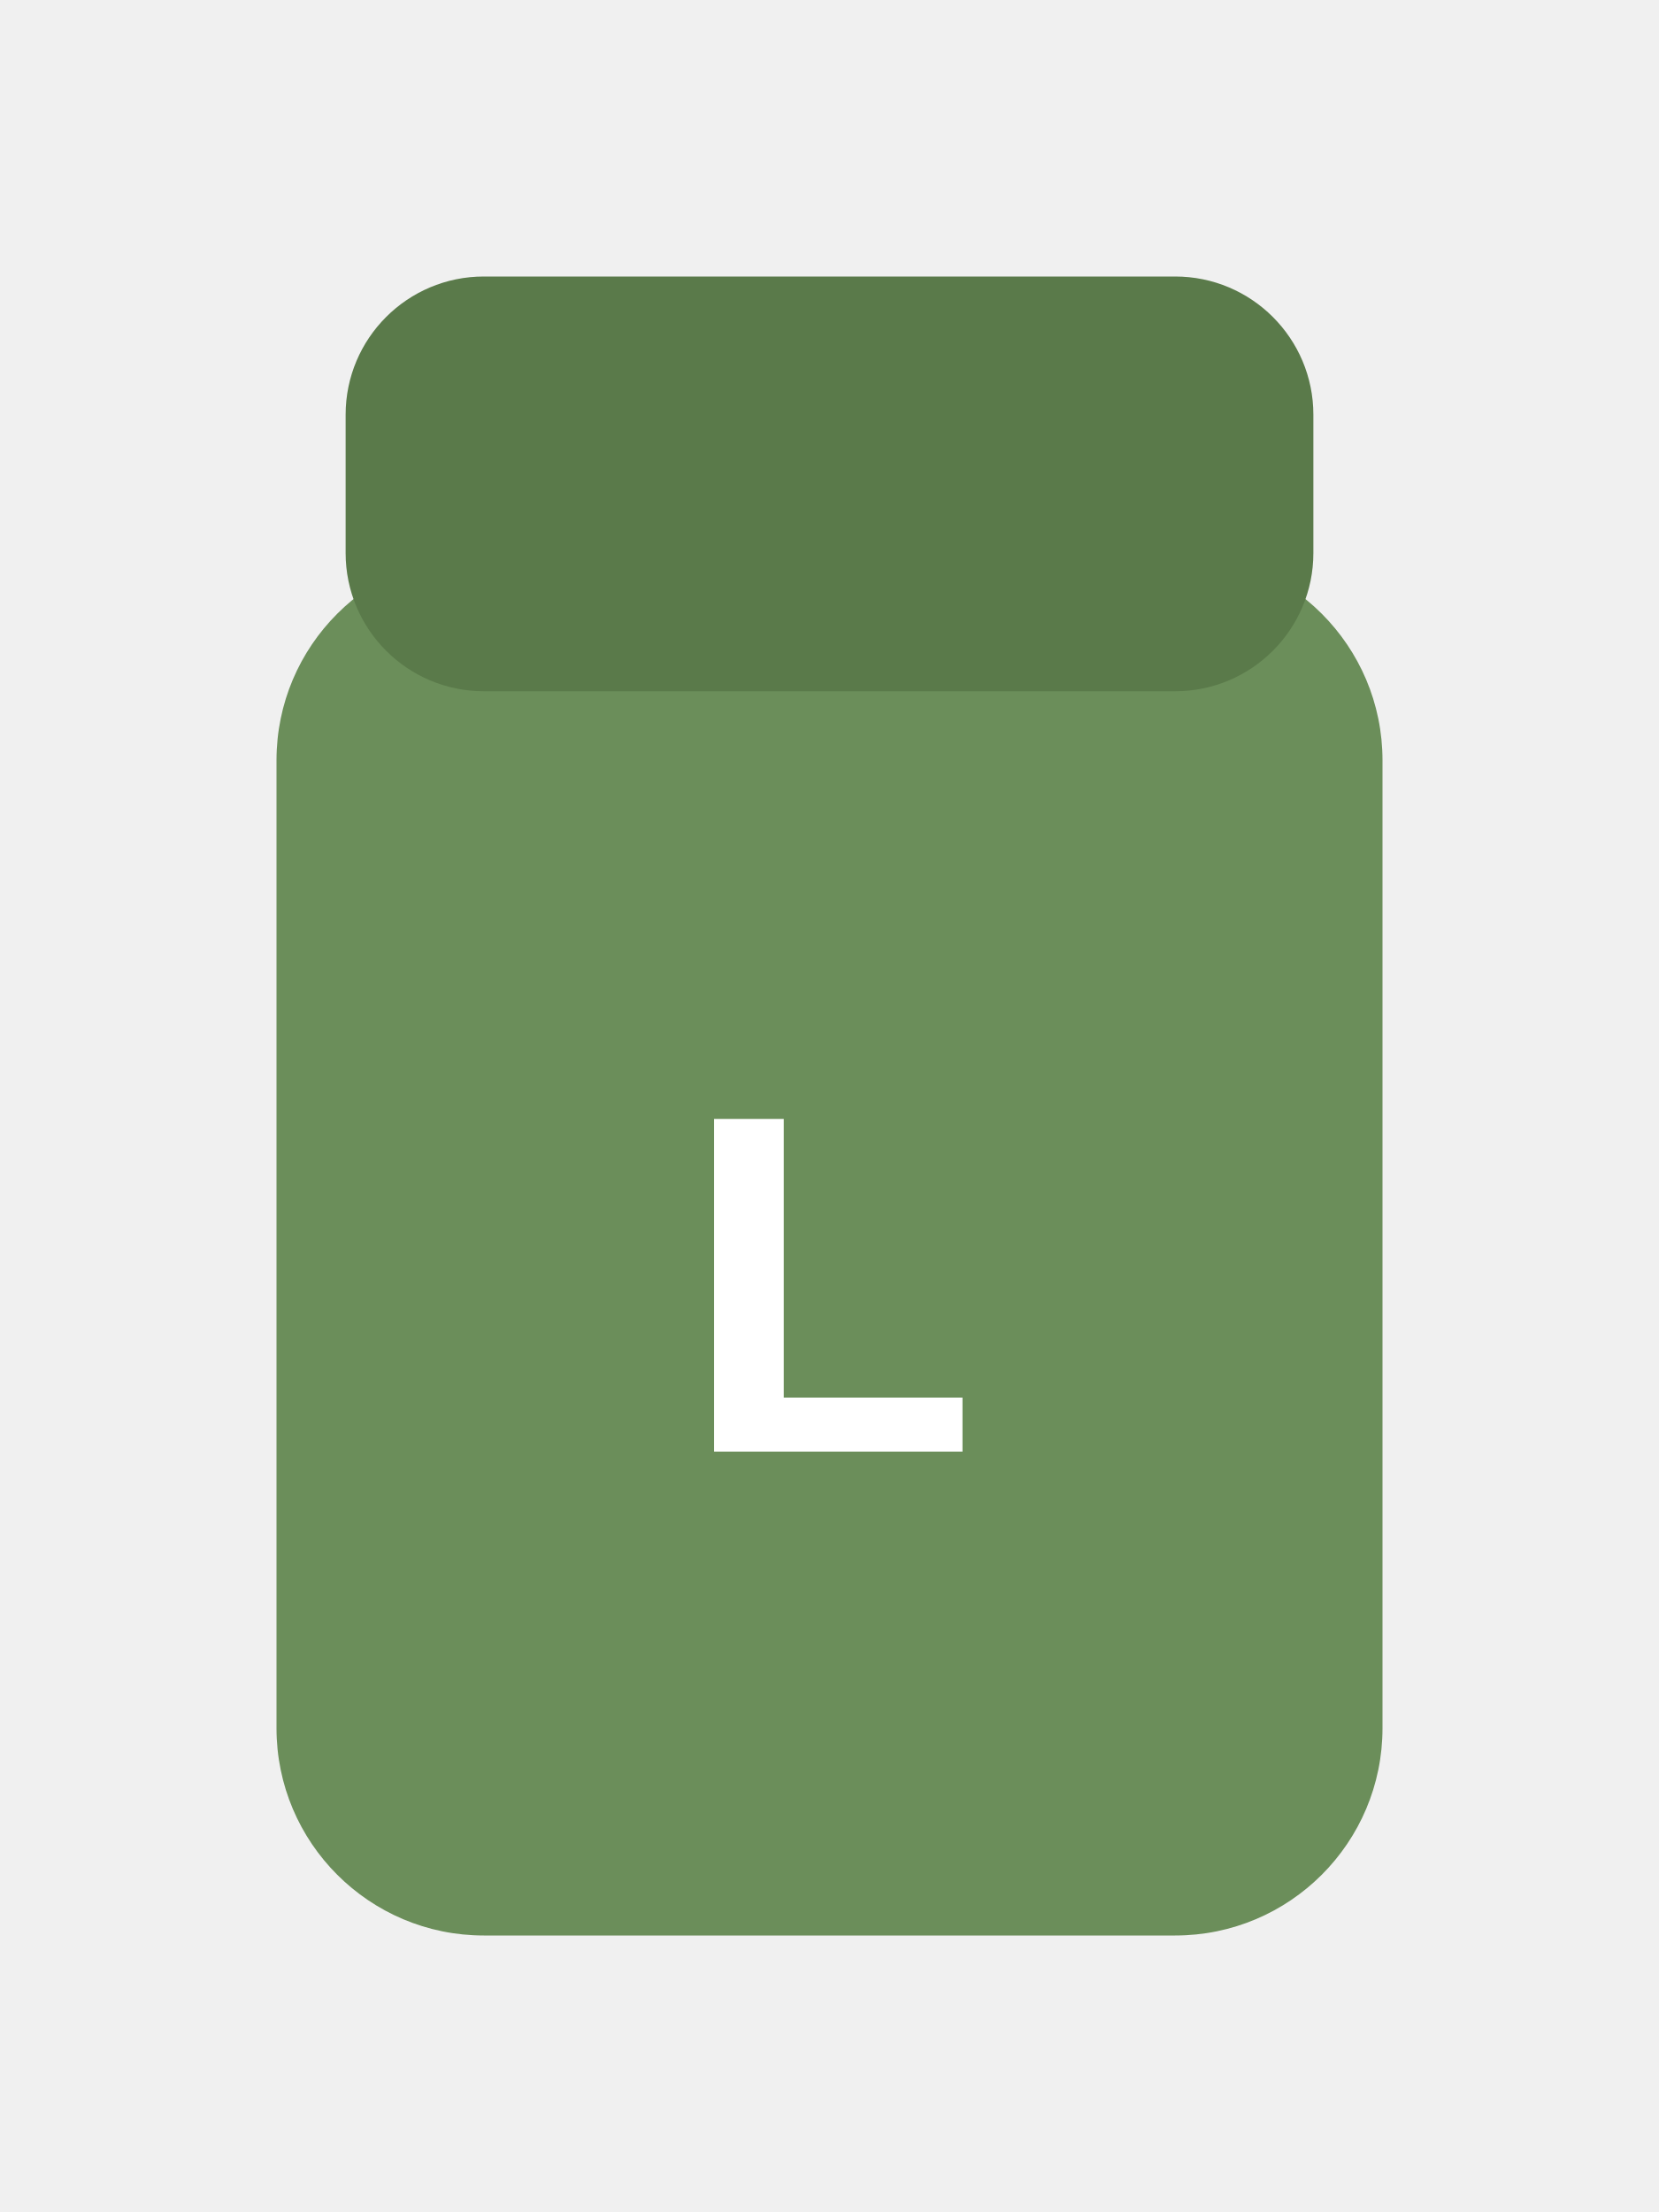
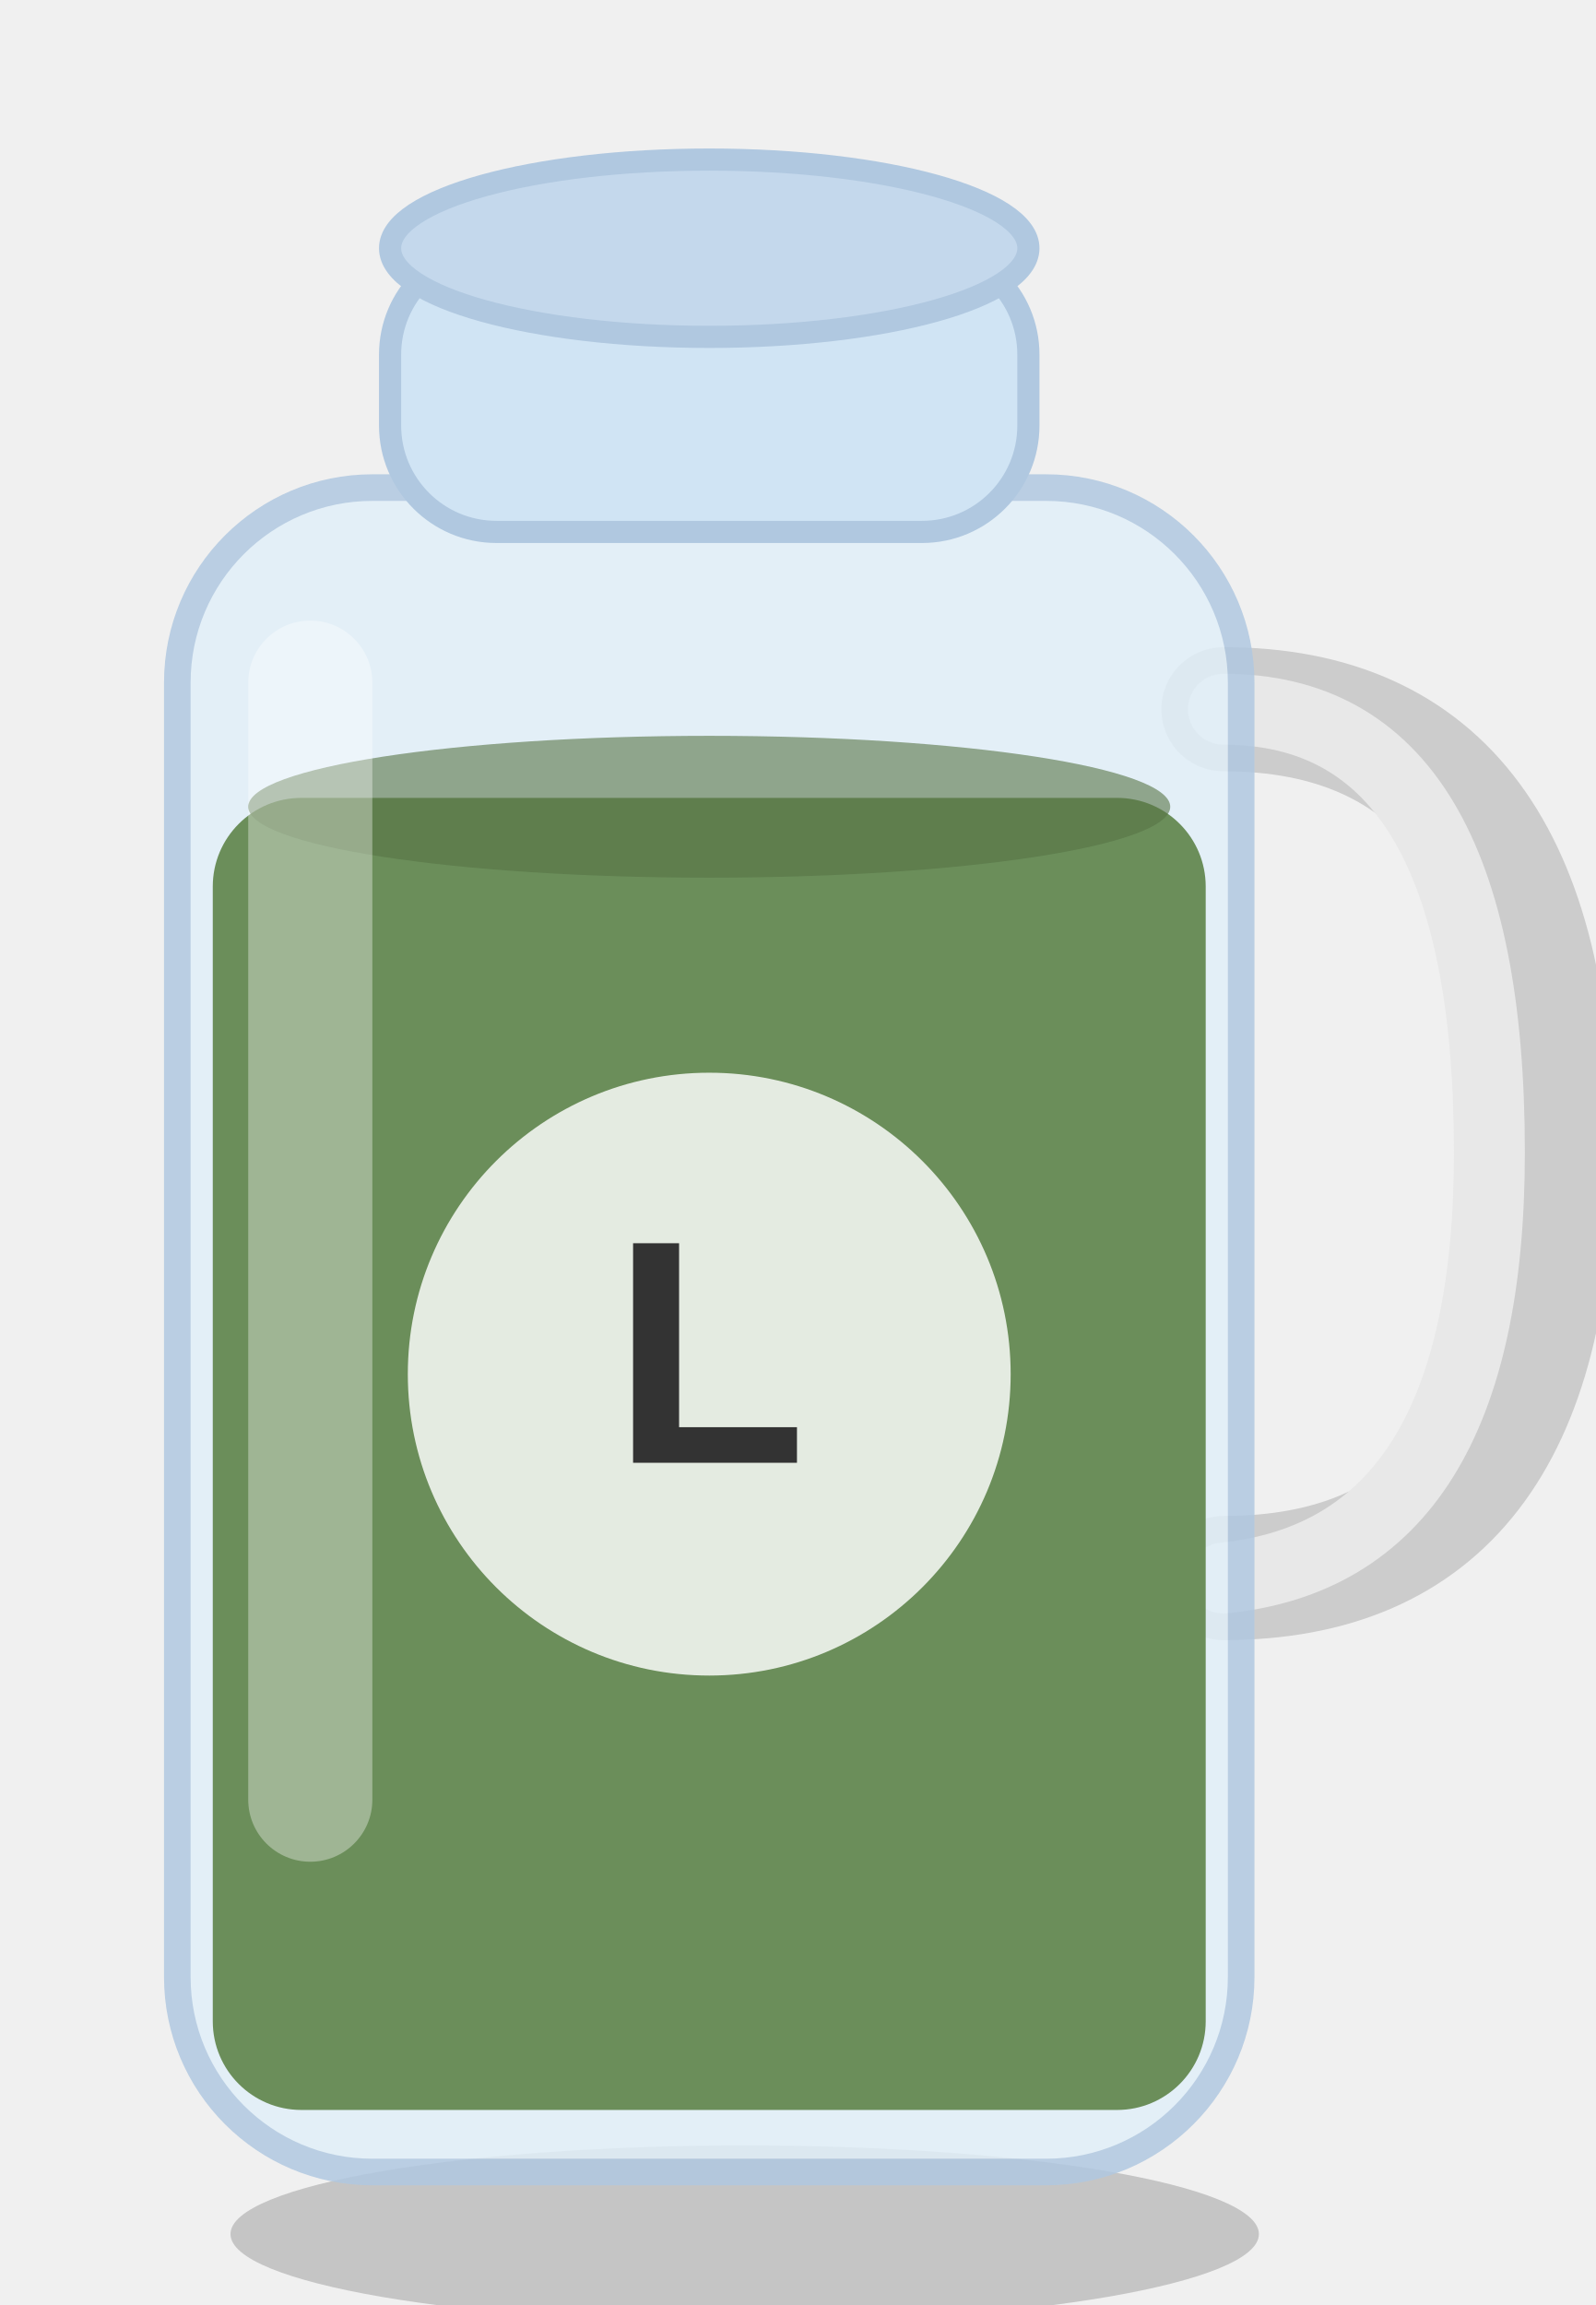
- <svg xmlns="http://www.w3.org/2000/svg" viewBox="0 0 48 64">
-   <rect x="8" y="16" width="32" height="40" rx="6" fill="#6b8e5a" />
-   <rect x="10" y="8" width="28" height="12" rx="4" fill="#5a7a4a" />
-   <text x="24" y="42" font-family="Arial" font-size="14" font-weight="bold" fill="white" text-anchor="middle">L</text>
+ <svg xmlns="http://www.w3.org/2000/svg" width="180" height="260" viewBox="0 0 180 260">
+   <ellipse cx="84" cy="252" rx="58" ry="10" fill="#000" opacity="0.18" />
+   <path d="M138 80 Q175 80 175 130 Q175 178 138 178" stroke="#ccc" stroke-width="14" fill="none" stroke-linecap="round" />
+   <path d="M138 80 Q168 80 168 130 Q168 175 138 178" stroke="#e8e8e8" stroke-width="8" fill="none" stroke-linecap="round" />
+   <rect x="20" y="55" width="120" height="190" rx="22" fill="#e0eef8" opacity="0.85" stroke="#b0c8e0" stroke-width="3" />
+   <rect x="24" y="90" width="112" height="148" rx="10" fill="#6b8e5a" />
+   <ellipse cx="80" cy="91" rx="52" ry="8" fill="#567345" opacity="0.6" />
+   <rect x="28" y="70" width="14" height="140" rx="7" fill="white" opacity="0.35" />
+   <rect x="44" y="28" width="72" height="32" rx="12" fill="#d0e4f4" stroke="#b0c8e0" stroke-width="2.5" />
+   <ellipse cx="80" cy="28" rx="36" ry="10" fill="#c4d8ec" stroke="#b0c8e0" stroke-width="2.5" />
+   <circle cx="80" cy="155" r="34" fill="white" opacity="0.82" />
+   <text x="80" y="165" font-family="Arial,sans-serif" font-size="36" font-weight="bold" fill="#333" text-anchor="middle">L</text>
</svg>
